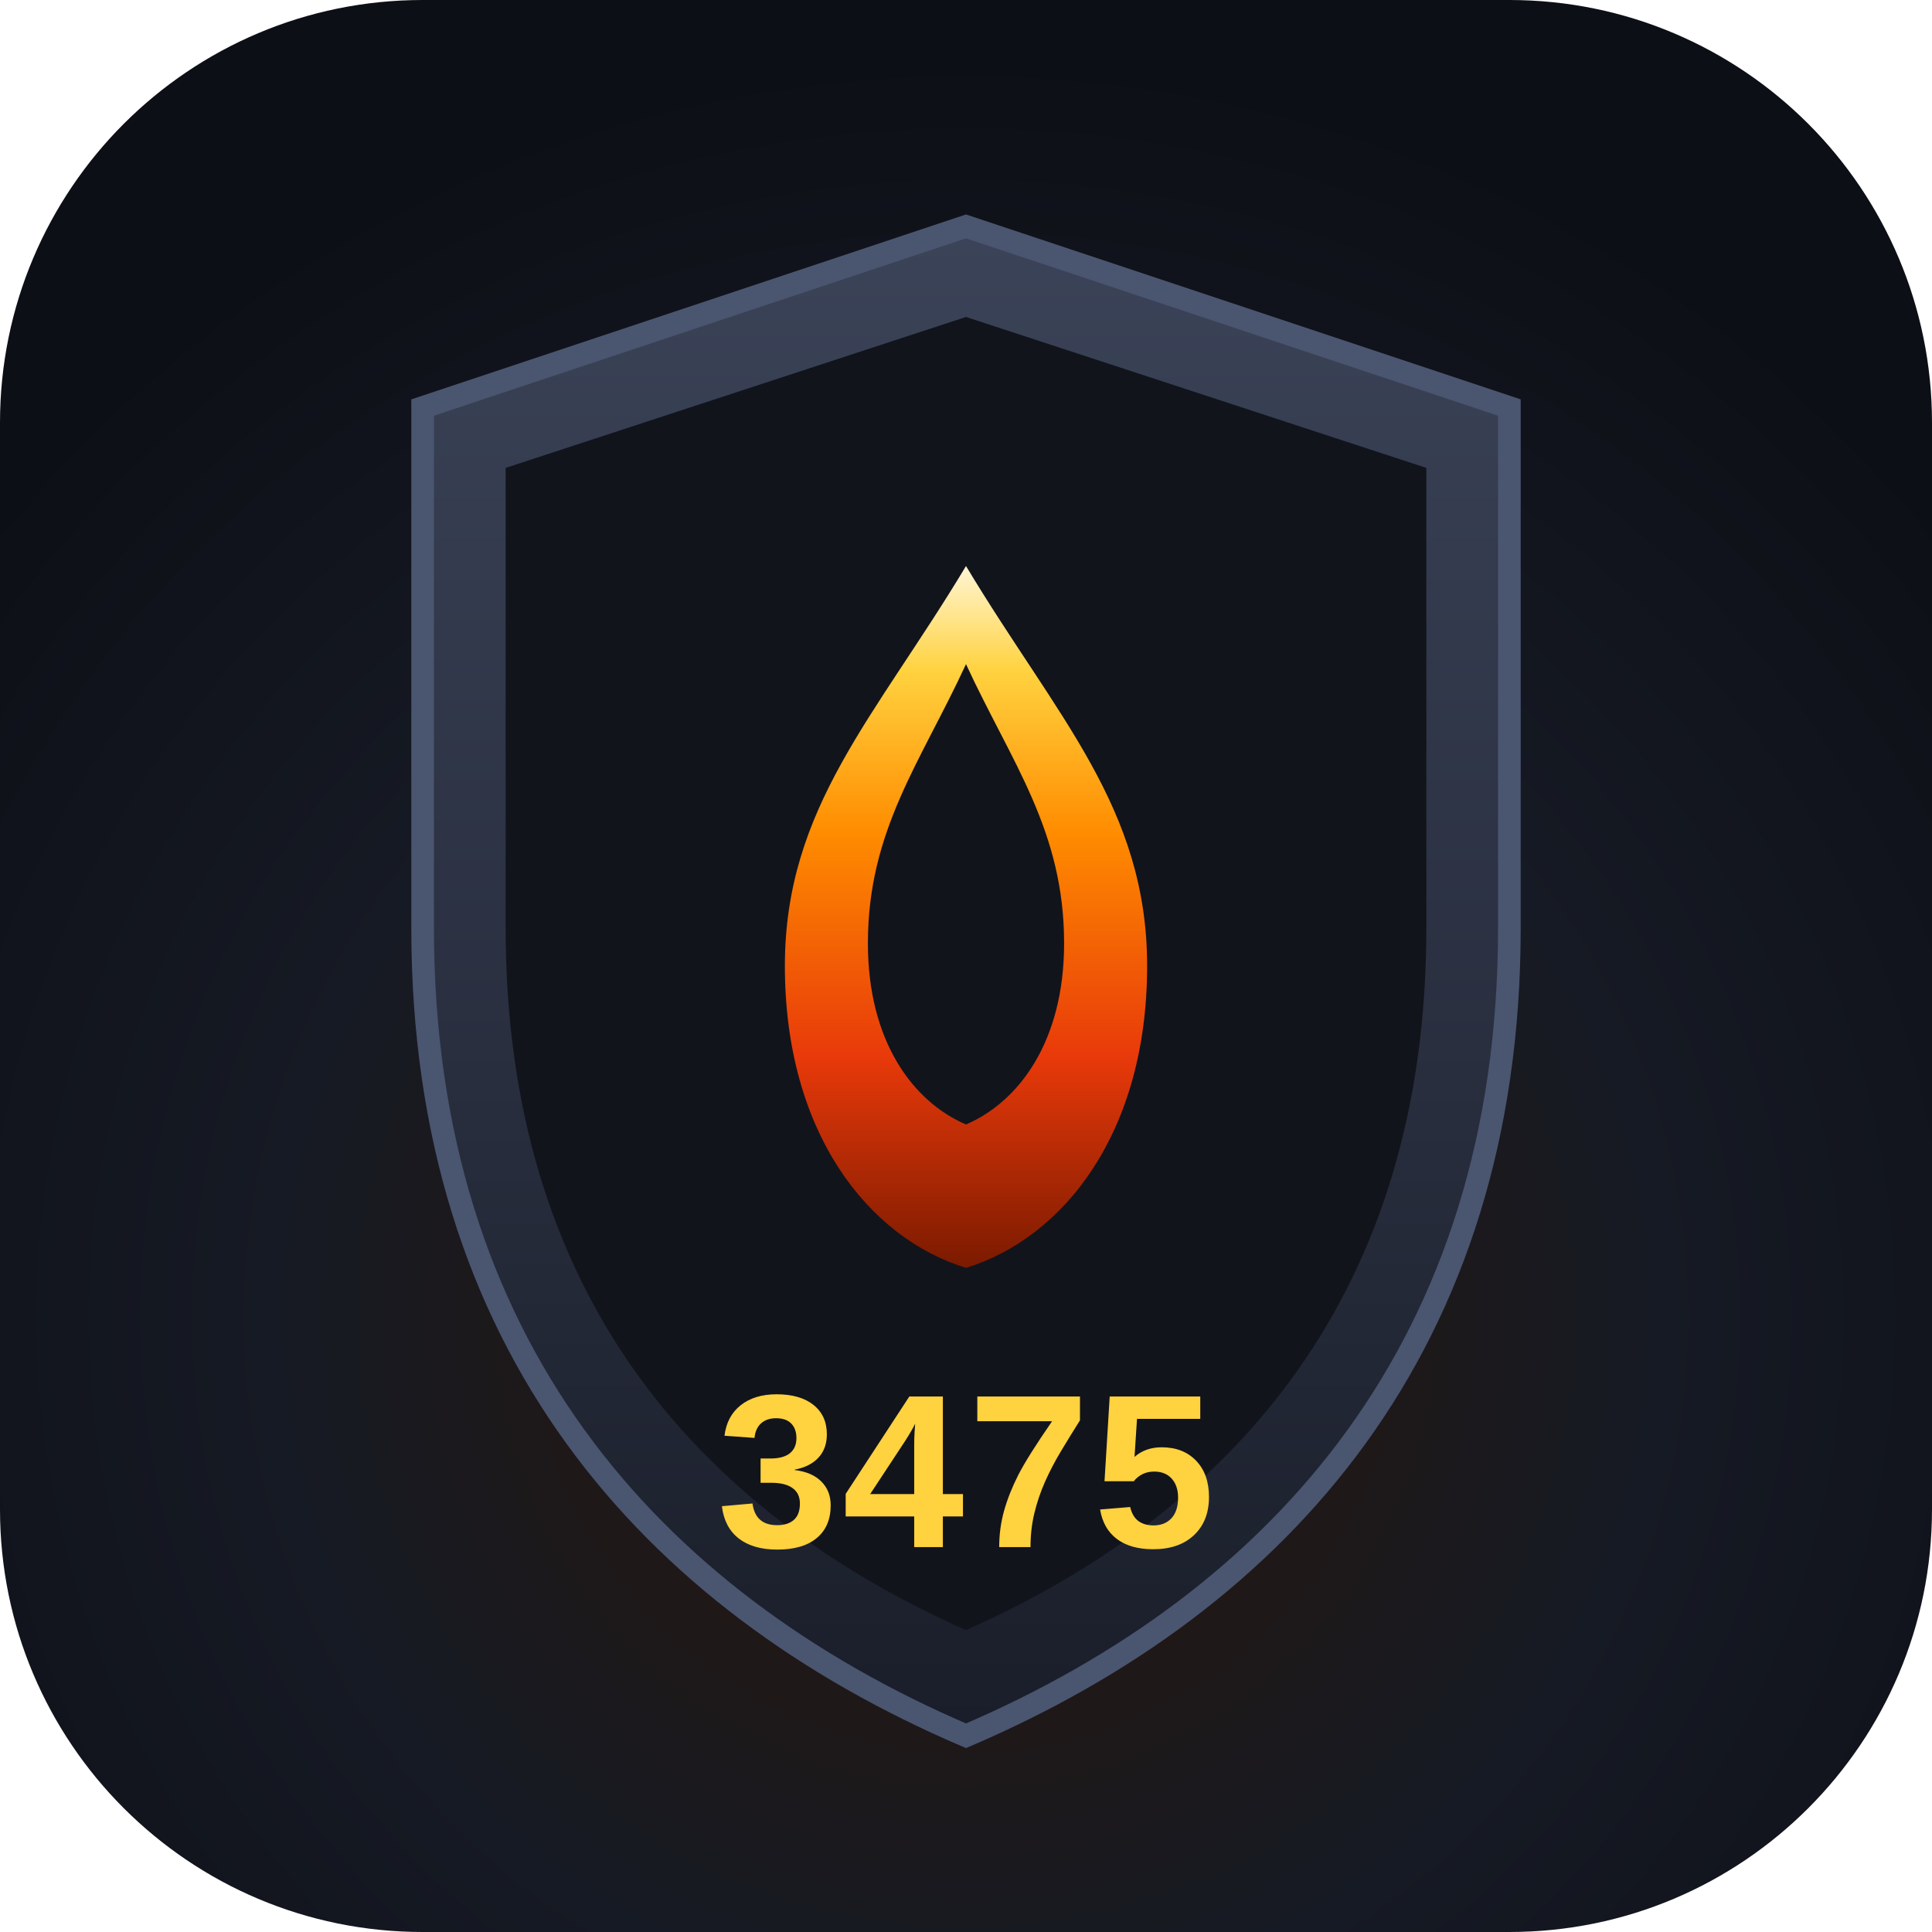
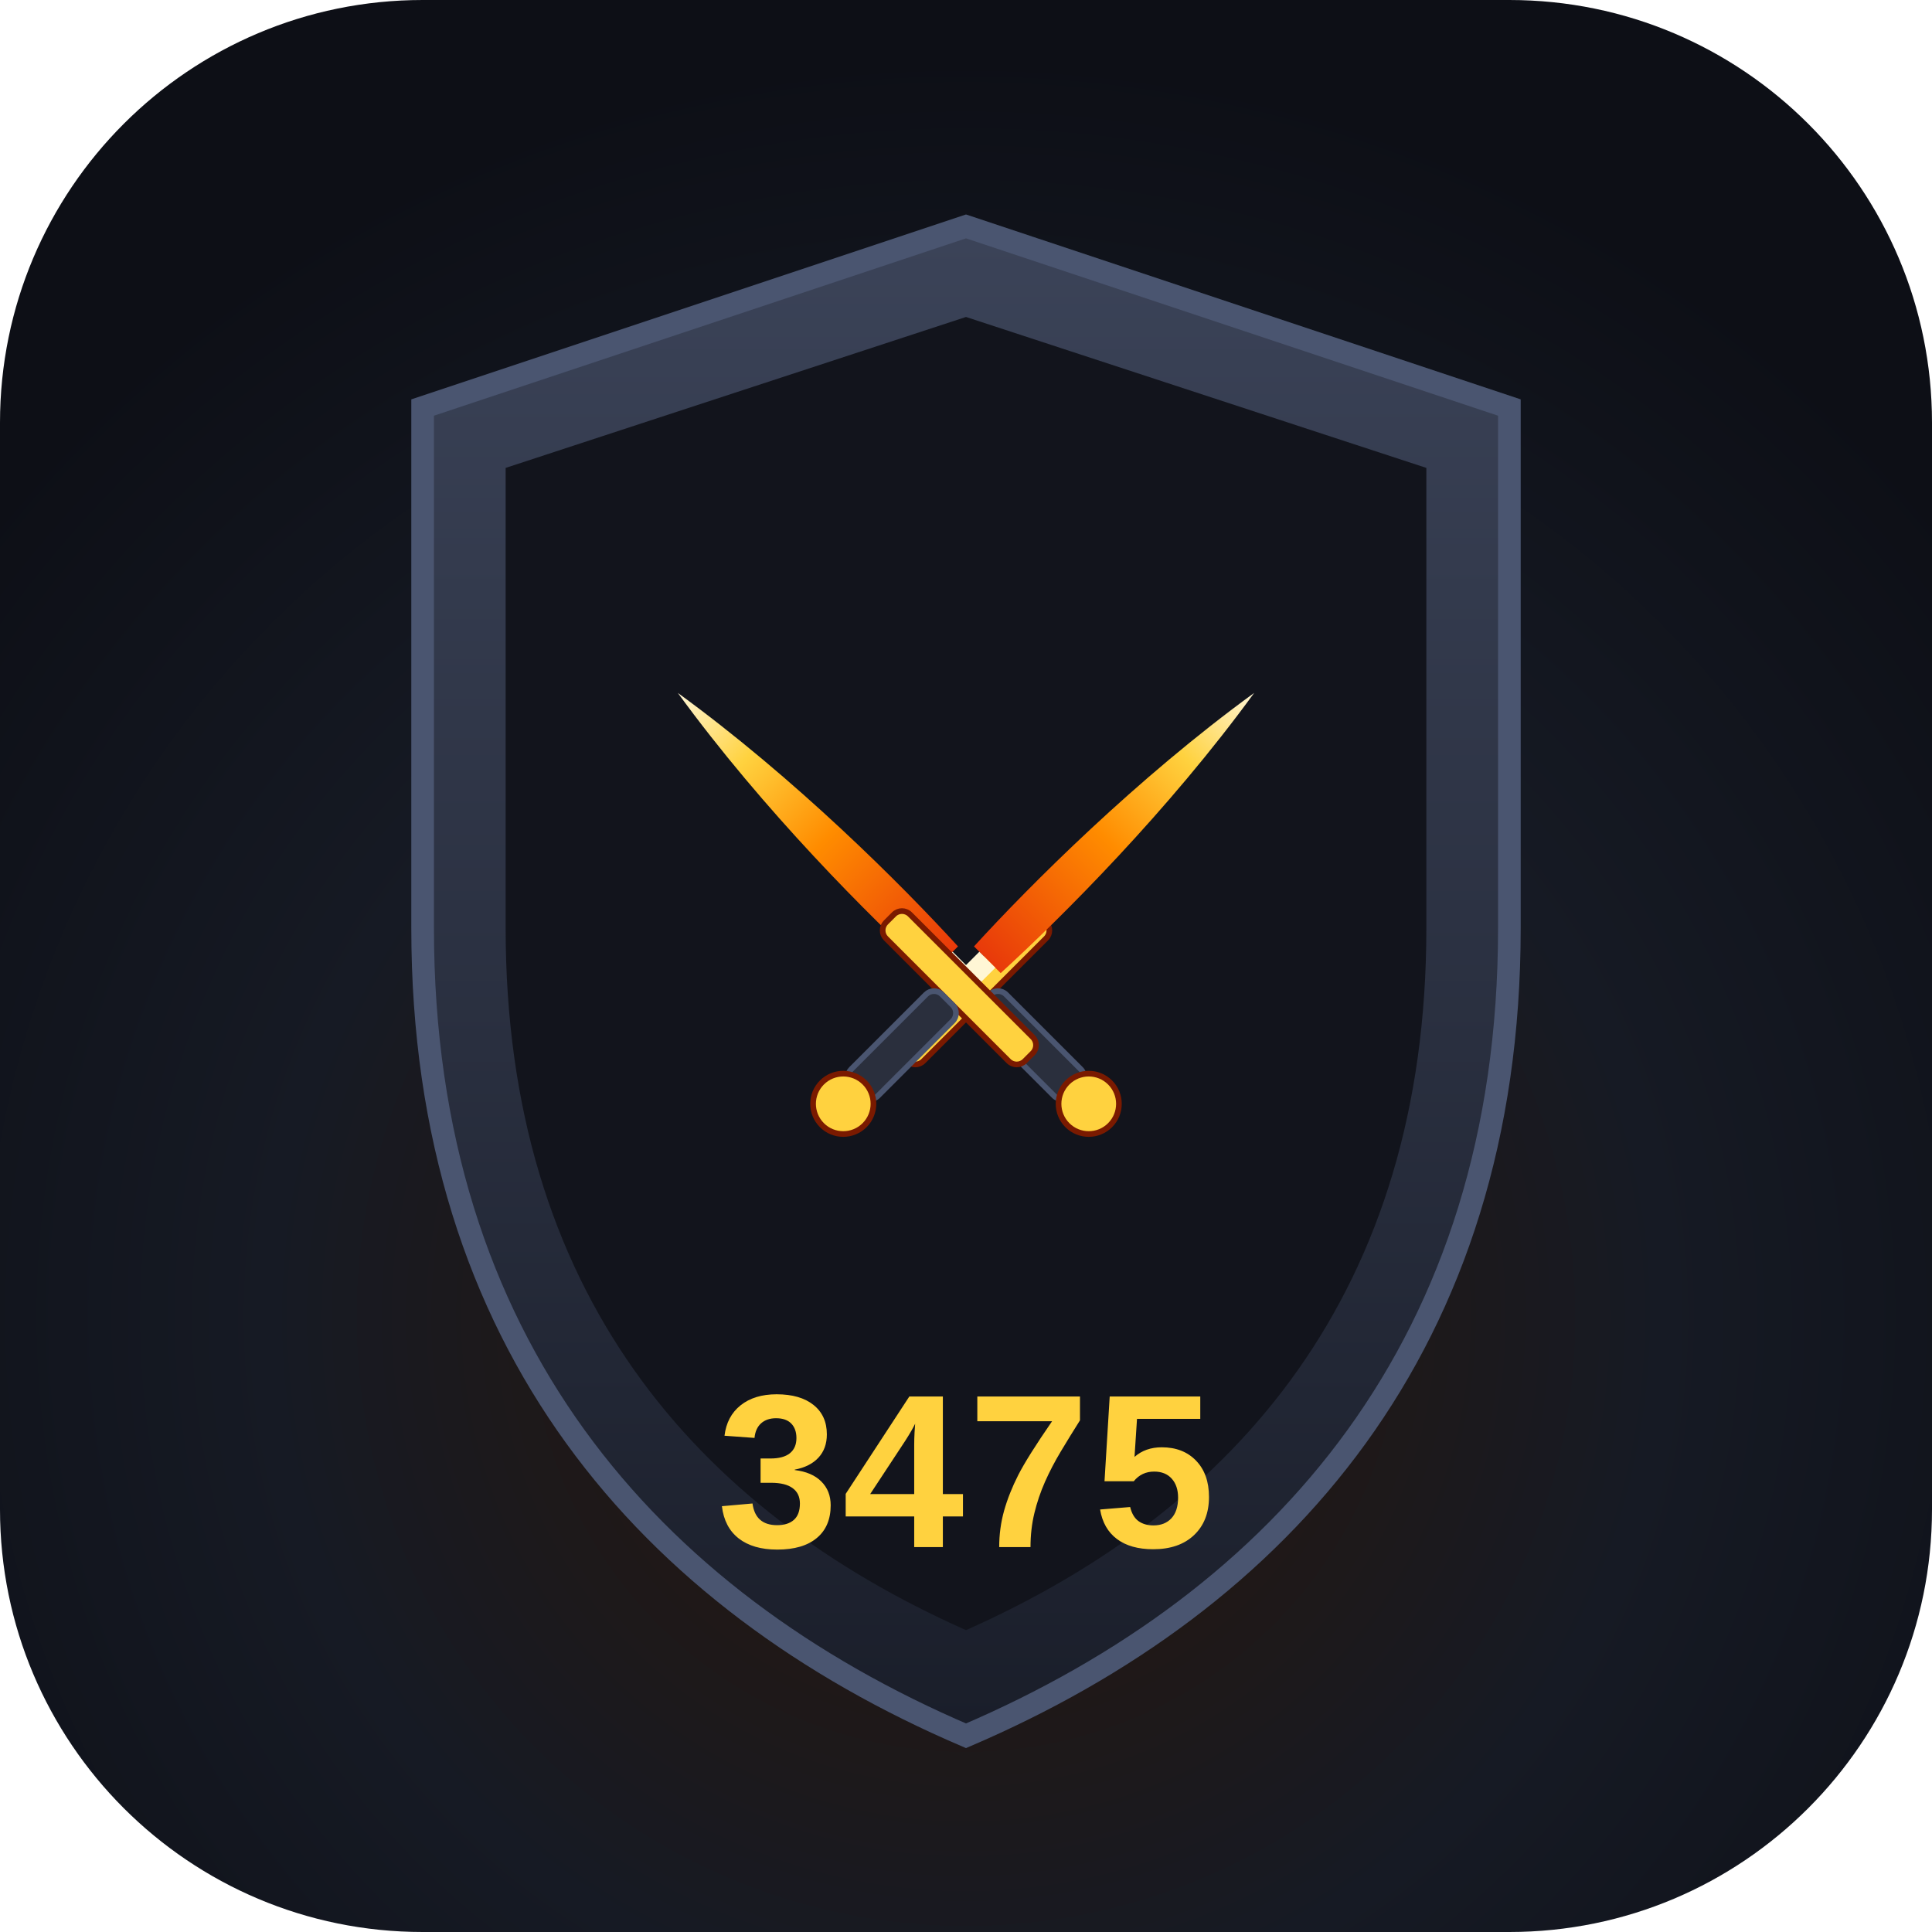
<svg xmlns="http://www.w3.org/2000/svg" width="512" height="512" viewBox="0 0 512 512">
  <defs>
    <radialGradient id="bgGlow" cx="50%" cy="68%" r="65%">
      <stop offset="0%" stop-color="#2a1608" />
      <stop offset="55%" stop-color="#161a24" />
      <stop offset="100%" stop-color="#0d0f16" />
    </radialGradient>
    <linearGradient id="flame" x1="0" y1="1" x2="0" y2="0">
      <stop offset="0%" stop-color="#7a1a00" />
      <stop offset="30%" stop-color="#e8390a" />
      <stop offset="62%" stop-color="#ff8c00" />
      <stop offset="85%" stop-color="#ffd23f" />
      <stop offset="100%" stop-color="#fff6d5" />
    </linearGradient>
    <linearGradient id="shieldEdge" x1="0" y1="0" x2="0" y2="1">
      <stop offset="0%" stop-color="#3b4358" />
      <stop offset="100%" stop-color="#1a1e2a" />
    </linearGradient>
+     <linearGradient id="blade" x1="0" y1="1" x2="0" y2="0">
+       <stop offset="0%" stop-color="#e8390a" />
+       <stop offset="45%" stop-color="#ff8c00" />
+       <stop offset="75%" stop-color="#ffd23f" />
+       <stop offset="100%" stop-color="#fff6d5" />
+     </linearGradient>
  </defs>
  <rect width="512" height="512" rx="112" fill="url(#bgGlow)" />
  <path d="M256 60 L400 108 V246 C400 356 340 424 256 460 C172 424 112 356 112 246 V108 Z" fill="url(#shieldEdge)" stroke="#4a5570" stroke-width="6" />
  <path d="M256 84 L378 124 V246 C378 342 328 400 256 432 C184 400 134 342 134 246 V124 Z" fill="#12141c" />
-   <path d="M256 150            C232 190 208 214 208 256            C208 300 230 328 256 336            C282 328 304 300 304 256            C304 214 280 190 256 150 Z            M256 176            C268 202 282 220 282 250            C282 276 270 292 256 298            C242 292 230 276 230 250            C230 220 244 202 256 176 Z" fill="url(#flame)" />
+   <g transform="translate(256,260) rotate(-45)">
+     <path d="M0,-108 C6,-70 6,-30 5,-8 L-5,-8 C-6,-30 -6,-70 0,-108 Z" fill="url(#blade)" />
+     <rect x="-3" y="-8" width="6" height="6" fill="#fff6d5" />
+     <rect x="-26" y="-2" width="52" height="9" rx="3" fill="#ffd23f" stroke="#7a1a00" stroke-width="1.5" />
+     <rect x="-5" y="7" width="10" height="34" rx="3" fill="#2a2f3d" stroke="#4a5570" stroke-width="1.5" />
+     <circle cx="0" cy="46" r="8" fill="#ffd23f" stroke="#7a1a00" stroke-width="1.5" />
+   </g>
+   <g transform="translate(256,260) rotate(45)">
+     <path d="M0,-108 C6,-70 6,-30 5,-8 L-5,-8 C-6,-30 -6,-70 0,-108 Z" fill="url(#blade)" />
+     <rect x="-3" y="-8" width="6" height="6" fill="#fff6d5" />
+     <rect x="-26" y="-2" width="52" height="9" rx="3" fill="#ffd23f" stroke="#7a1a00" stroke-width="1.5" />
+     <rect x="-5" y="7" width="10" height="34" rx="3" fill="#2a2f3d" stroke="#4a5570" stroke-width="1.5" />
+     <circle cx="0" cy="46" r="8" fill="#ffd23f" stroke="#7a1a00" stroke-width="1.5" />
+   </g>
  <text x="256" y="410" text-anchor="middle" font-family="Arial, Helvetica, sans-serif" font-weight="700" font-size="58" fill="#ffd23f" letter-spacing="1">3475</text>
</svg>
